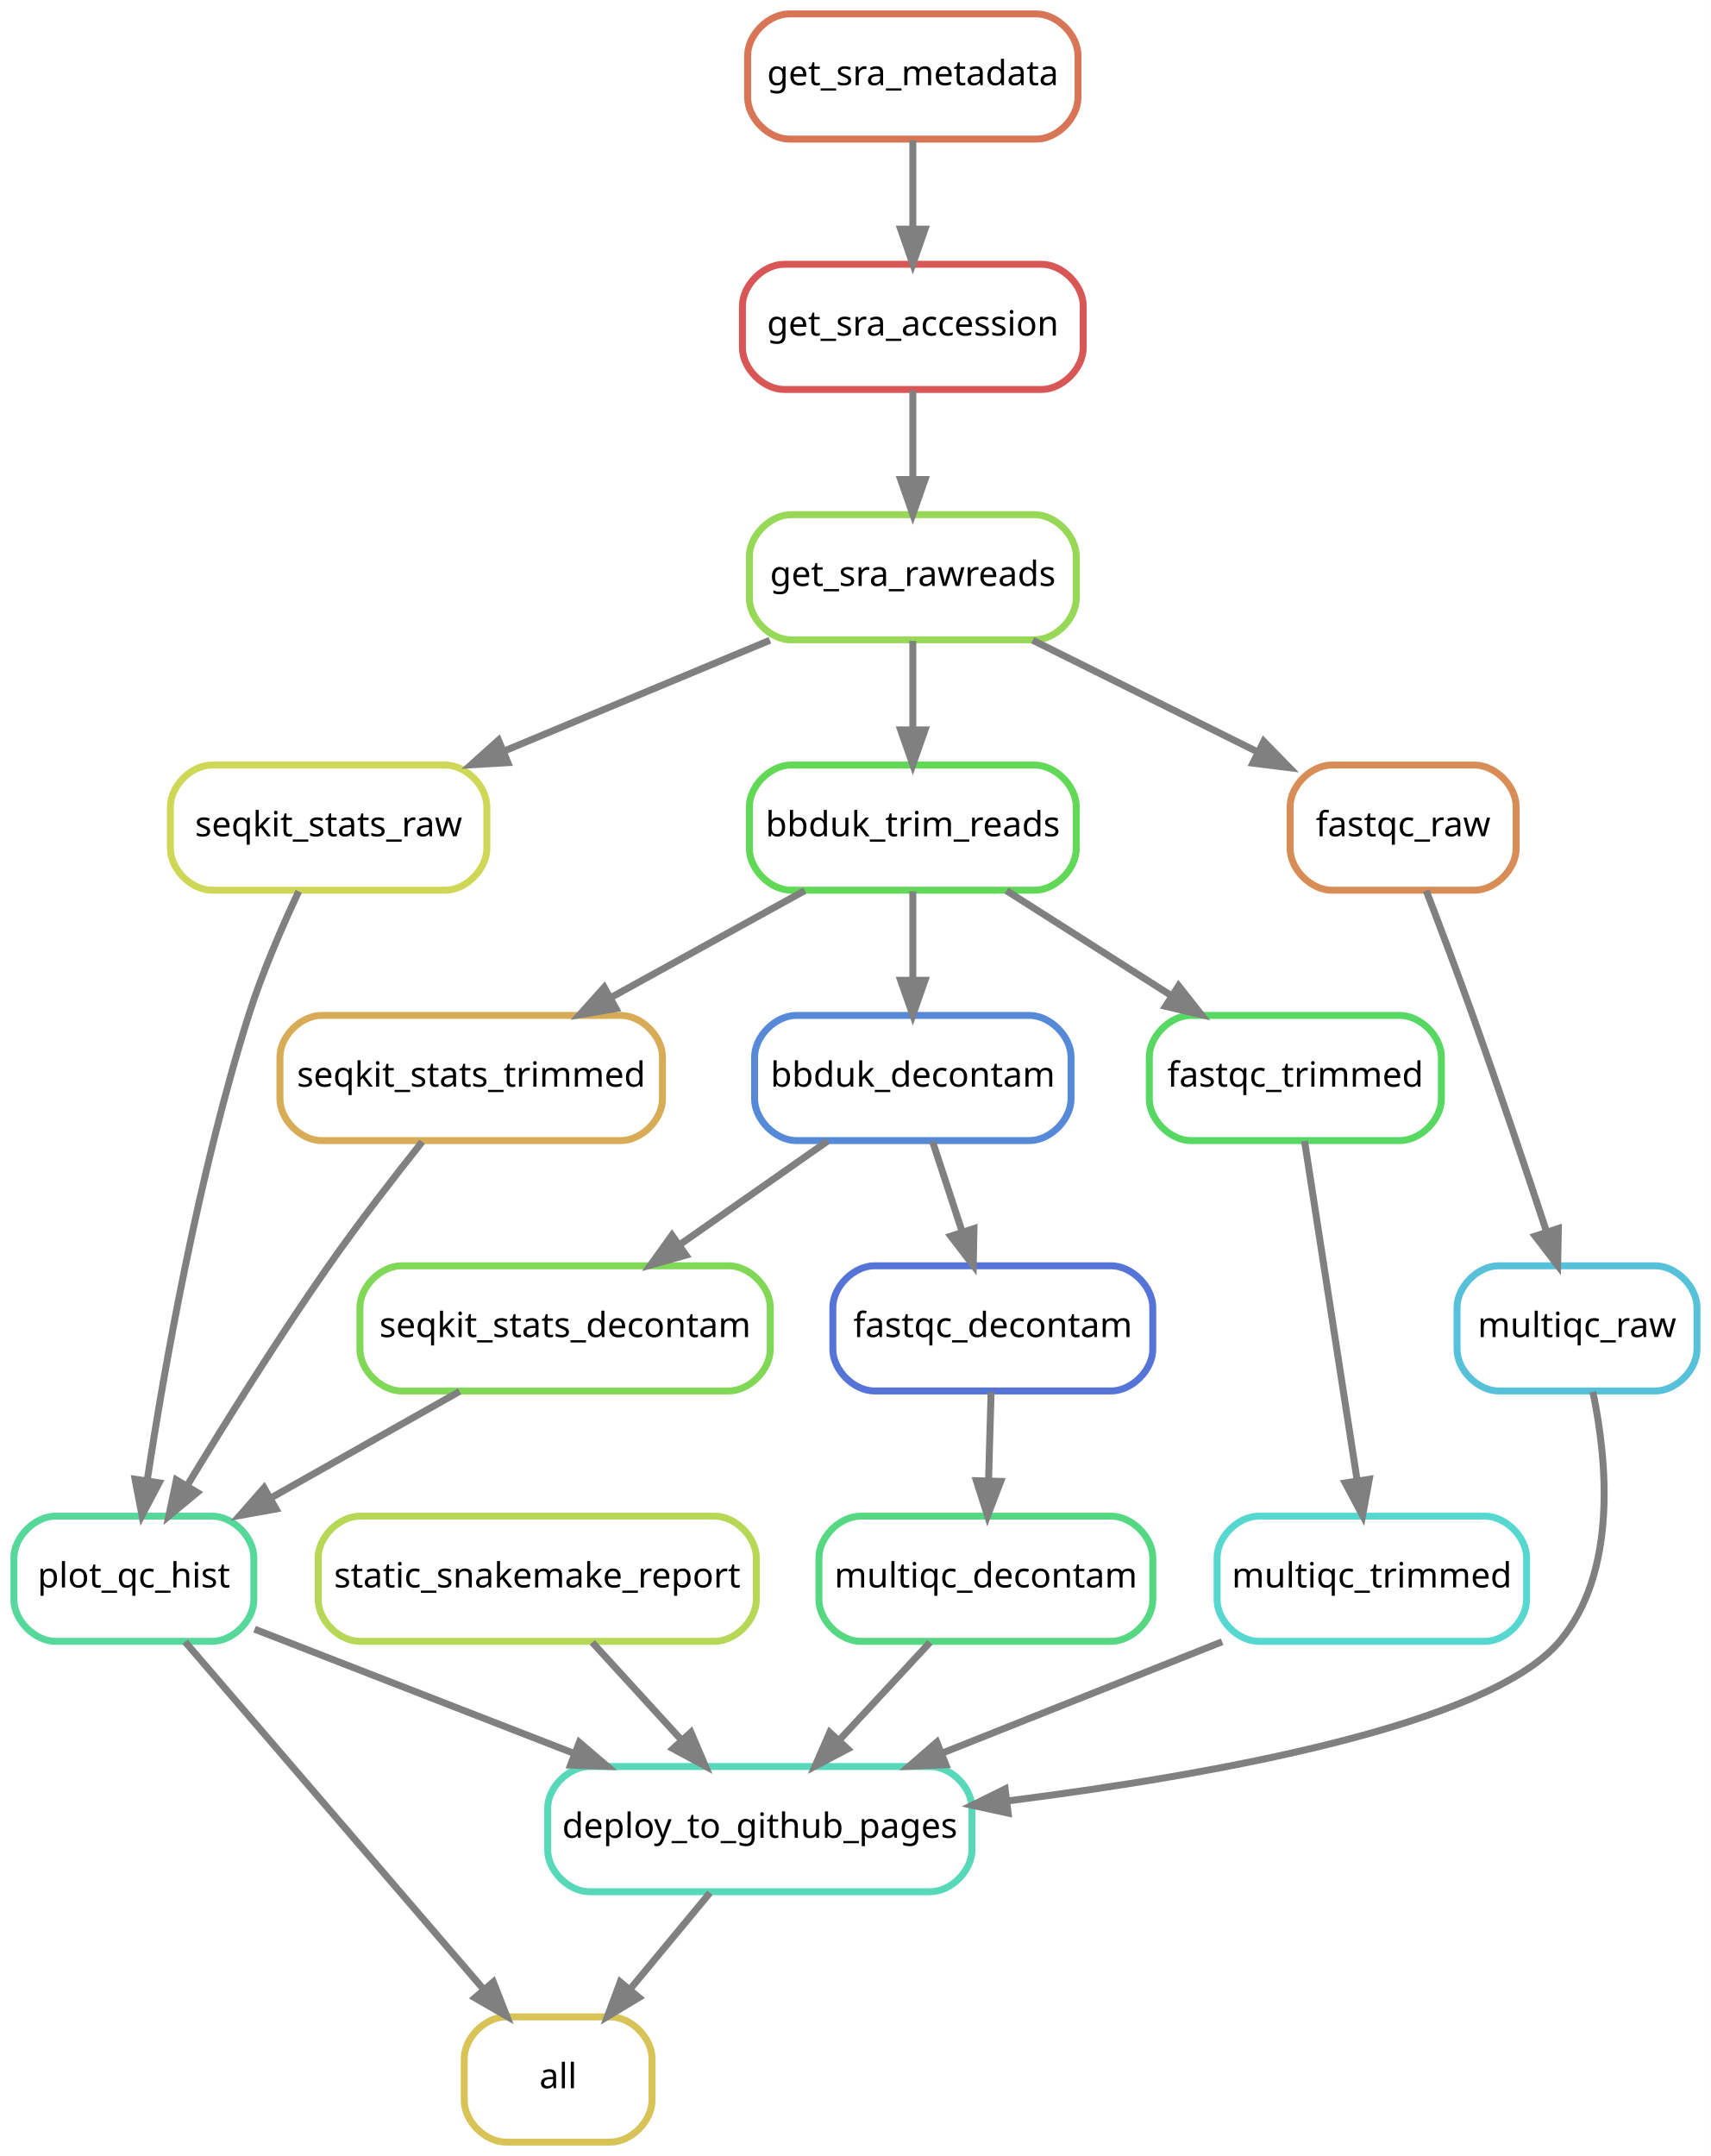
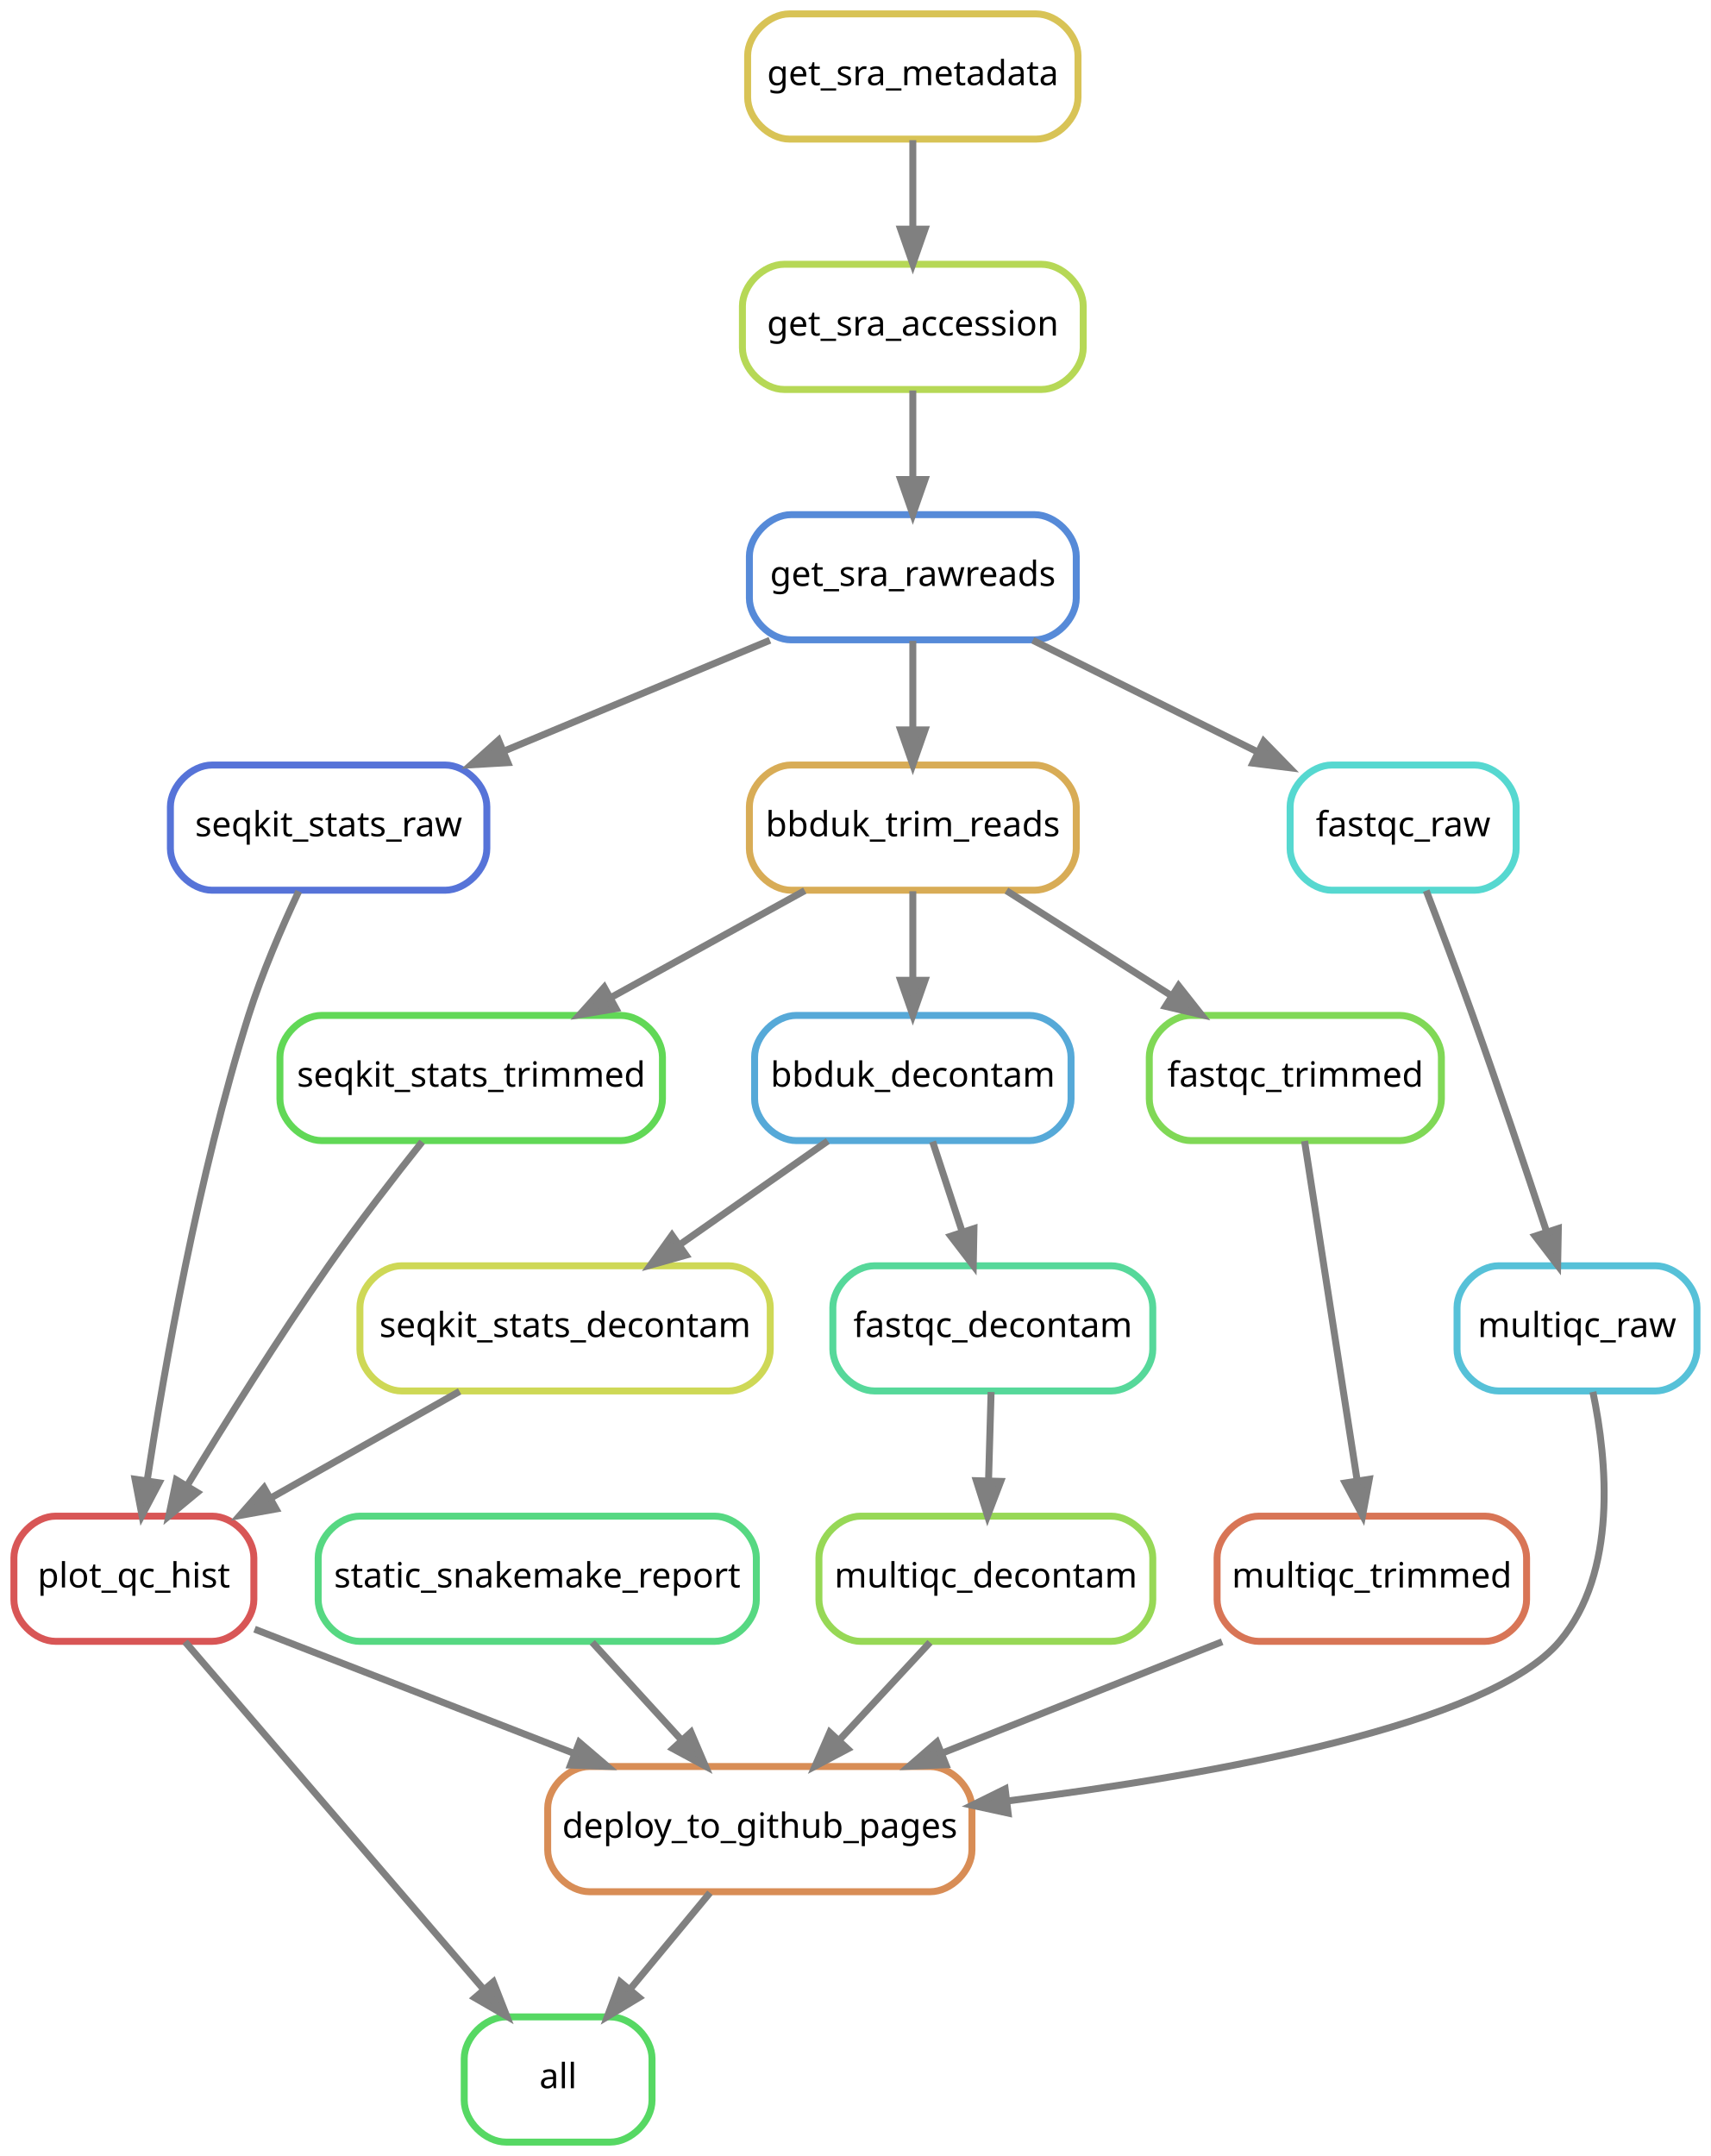
<svg xmlns="http://www.w3.org/2000/svg" width="492pt" height="620pt" viewBox="0.00 0.00 492.00 620.00">
  <g id="graph0" class="graph" transform="scale(1 1) rotate(0) translate(4 616)">
    <polygon fill="white" stroke="none" points="-4,4 -4,-616 488,-616 488,4 -4,4" />
    <g id="node1" class="node">
-       <path fill="none" stroke="#d8c356" stroke-width="2" d="M171.5,-36C171.5,-36 141.5,-36 141.5,-36 135.5,-36 129.5,-30 129.5,-24 129.5,-24 129.5,-12 129.5,-12 129.5,-6 135.5,0 141.5,0 141.5,0 171.5,0 171.5,0 177.5,0 183.5,-6 183.5,-12 183.5,-12 183.5,-24 183.5,-24 183.5,-30 177.5,-36 171.5,-36" />
+       <path fill="none" stroke="#56d863" stroke-width="2" d="M171.5,-36C171.5,-36 141.5,-36 141.5,-36 135.5,-36 129.5,-30 129.5,-24 129.5,-24 129.5,-12 129.5,-12 129.5,-6 135.5,0 141.5,0 141.5,0 171.5,0 171.5,0 177.5,0 183.5,-6 183.5,-12 183.5,-12 183.5,-24 183.5,-24 183.5,-30 177.5,-36 171.5,-36" />
      <text text-anchor="middle" x="156.5" y="-15.5" font-family="sans" font-size="10.00">all</text>
    </g>
    <g id="node2" class="node">
-       <path fill="none" stroke="#56d8b9" stroke-width="2" d="M263.5,-108C263.5,-108 165.5,-108 165.5,-108 159.5,-108 153.5,-102 153.5,-96 153.5,-96 153.5,-84 153.5,-84 153.5,-78 159.5,-72 165.5,-72 165.5,-72 263.5,-72 263.5,-72 269.5,-72 275.5,-78 275.5,-84 275.5,-84 275.5,-96 275.5,-96 275.5,-102 269.5,-108 263.5,-108" />
+       <path fill="none" stroke="#d88d56" stroke-width="2" d="M263.5,-108C263.5,-108 165.5,-108 165.5,-108 159.5,-108 153.5,-102 153.5,-96 153.5,-96 153.5,-84 153.5,-84 153.5,-78 159.5,-72 165.5,-72 165.5,-72 263.5,-72 263.5,-72 269.5,-72 275.5,-78 275.5,-84 275.5,-84 275.5,-96 275.5,-96 275.5,-102 269.5,-108 263.5,-108" />
      <text text-anchor="middle" x="214.5" y="-87.5" font-family="sans" font-size="10.00">deploy_to_github_pages</text>
    </g>
    <g id="edge2" class="edge">
      <path fill="none" stroke="grey" stroke-width="2" d="M200.16,-71.7C193.21,-63.3 184.73,-53.07 177.1,-43.86" />
      <polygon fill="grey" stroke="grey" stroke-width="2" points="179.75,-41.57 170.67,-36.1 174.36,-46.04 179.75,-41.57" />
    </g>
    <g id="node3" class="node">
-       <path fill="none" stroke="#b6d856" stroke-width="2" d="M201.5,-180C201.5,-180 99.5,-180 99.5,-180 93.5,-180 87.5,-174 87.5,-168 87.5,-168 87.5,-156 87.5,-156 87.5,-150 93.5,-144 99.5,-144 99.5,-144 201.5,-144 201.5,-144 207.5,-144 213.5,-150 213.5,-156 213.5,-156 213.5,-168 213.5,-168 213.5,-174 207.5,-180 201.5,-180" />
+       <path fill="none" stroke="#56d882" stroke-width="2" d="M201.5,-180C201.5,-180 99.5,-180 99.5,-180 93.5,-180 87.5,-174 87.5,-168 87.5,-168 87.5,-156 87.5,-156 87.5,-150 93.5,-144 99.5,-144 99.5,-144 201.5,-144 201.5,-144 207.5,-144 213.5,-150 213.5,-156 213.5,-156 213.5,-168 213.5,-168 213.5,-174 207.5,-180 201.5,-180" />
      <text text-anchor="middle" x="150.5" y="-159.5" font-family="sans" font-size="10.00">static_snakemake_report</text>
    </g>
-     <g id="edge3" class="edge">
+     <g id="edge5" class="edge">
      <path fill="none" stroke="grey" stroke-width="2" d="M166.32,-143.7C174.07,-135.22 183.54,-124.86 192.02,-115.58" />
      <polygon fill="grey" stroke="grey" stroke-width="2" points="194.7,-117.85 198.86,-108.1 189.53,-113.12 194.7,-117.85" />
    </g>
    <g id="node4" class="node">
-       <path fill="none" stroke="#56d89a" stroke-width="2" d="M57,-180C57,-180 12,-180 12,-180 6,-180 0,-174 0,-168 0,-168 0,-156 0,-156 0,-150 6,-144 12,-144 12,-144 57,-144 57,-144 63,-144 69,-150 69,-156 69,-156 69,-168 69,-168 69,-174 63,-180 57,-180" />
+       <path fill="none" stroke="#d85656" stroke-width="2" d="M57,-180C57,-180 12,-180 12,-180 6,-180 0,-174 0,-168 0,-168 0,-156 0,-156 0,-150 6,-144 12,-144 12,-144 57,-144 57,-144 63,-144 69,-150 69,-156 69,-156 69,-168 69,-168 69,-174 63,-180 57,-180" />
      <text text-anchor="middle" x="34.5" y="-159.5" font-family="sans" font-size="10.00">plot_qc_hist</text>
    </g>
    <g id="edge1" class="edge">
      <path fill="none" stroke="grey" stroke-width="2" d="M49.22,-143.87C70.56,-119.03 110.24,-72.85 134.9,-44.14" />
      <polygon fill="grey" stroke="grey" stroke-width="2" points="137.87,-46.06 141.73,-36.19 132.56,-41.49 137.87,-46.06" />
    </g>
-     <g id="edge7" class="edge">
+     <g id="edge3" class="edge">
      <path fill="none" stroke="grey" stroke-width="2" d="M69.21,-147.5C95.29,-137.36 131.5,-123.28 161.25,-111.71" />
      <polygon fill="grey" stroke="grey" stroke-width="2" points="162.6,-114.94 170.65,-108.05 160.07,-108.41 162.6,-114.94" />
    </g>
    <g id="node5" class="node">
-       <path fill="none" stroke="#ced856" stroke-width="2" d="M124,-396C124,-396 57,-396 57,-396 51,-396 45,-390 45,-384 45,-384 45,-372 45,-372 45,-366 51,-360 57,-360 57,-360 124,-360 124,-360 130,-360 136,-366 136,-372 136,-372 136,-384 136,-384 136,-390 130,-396 124,-396" />
+       <path fill="none" stroke="#5673d8" stroke-width="2" d="M124,-396C124,-396 57,-396 57,-396 51,-396 45,-390 45,-384 45,-384 45,-372 45,-372 45,-366 51,-360 57,-360 57,-360 124,-360 124,-360 130,-360 136,-366 136,-372 136,-372 136,-384 136,-384 136,-390 130,-396 124,-396" />
      <text text-anchor="middle" x="90.5" y="-375.5" font-family="sans" font-size="10.00">seqkit_stats_raw</text>
    </g>
-     <g id="edge8" class="edge">
+     <g id="edge9" class="edge">
      <path fill="none" stroke="grey" stroke-width="2" d="M81.9,-359.68C77.12,-349.49 71.37,-336.24 67.5,-324 52.99,-278.04 43.26,-222.64 38.32,-190.27" />
      <polygon fill="grey" stroke="grey" stroke-width="2" points="41.76,-189.59 36.83,-180.22 34.84,-190.62 41.76,-189.59" />
    </g>
    <g id="node6" class="node">
-       <path fill="none" stroke="#97d856" stroke-width="2" d="M293.5,-468C293.5,-468 223.5,-468 223.5,-468 217.5,-468 211.5,-462 211.5,-456 211.5,-456 211.5,-444 211.5,-444 211.5,-438 217.5,-432 223.5,-432 223.5,-432 293.5,-432 293.5,-432 299.5,-432 305.5,-438 305.5,-444 305.5,-444 305.5,-456 305.5,-456 305.5,-462 299.5,-468 293.5,-468" />
+       <path fill="none" stroke="#568ad8" stroke-width="2" d="M293.5,-468C293.5,-468 223.5,-468 223.5,-468 217.5,-468 211.5,-462 211.5,-456 211.5,-456 211.5,-444 211.5,-444 211.5,-438 217.5,-432 223.5,-432 223.5,-432 293.5,-432 293.5,-432 299.5,-432 305.5,-438 305.5,-444 305.5,-444 305.5,-456 305.5,-456 305.5,-462 299.5,-468 293.5,-468" />
      <text text-anchor="middle" x="258.5" y="-447.5" font-family="sans" font-size="10.00">get_sra_rawreads</text>
    </g>
    <g id="edge11" class="edge">
      <path fill="none" stroke="grey" stroke-width="2" d="M217.4,-431.88C194.33,-422.26 165.36,-410.19 140.93,-400.01" />
      <polygon fill="grey" stroke="grey" stroke-width="2" points="142.04,-396.68 131.46,-396.07 139.35,-403.15 142.04,-396.68" />
    </g>
    <g id="node10" class="node">
-       <path fill="none" stroke="#61d856" stroke-width="2" d="M293.5,-396C293.5,-396 223.5,-396 223.5,-396 217.5,-396 211.5,-390 211.5,-384 211.5,-384 211.5,-372 211.5,-372 211.5,-366 217.5,-360 223.5,-360 223.5,-360 293.5,-360 293.5,-360 299.5,-360 305.5,-366 305.5,-372 305.5,-372 305.5,-384 305.5,-384 305.5,-390 299.5,-396 293.5,-396" />
+       <path fill="none" stroke="#d8ac56" stroke-width="2" d="M293.5,-396C293.5,-396 223.5,-396 223.5,-396 217.5,-396 211.5,-390 211.5,-384 211.5,-384 211.5,-372 211.5,-372 211.5,-366 217.5,-360 223.5,-360 223.5,-360 293.5,-360 293.5,-360 299.5,-360 305.5,-366 305.5,-372 305.5,-372 305.5,-384 305.5,-384 305.5,-390 299.5,-396 293.5,-396" />
      <text text-anchor="middle" x="258.5" y="-375.5" font-family="sans" font-size="10.00">bbduk_trim_reads</text>
    </g>
    <g id="edge15" class="edge">
      <path fill="none" stroke="grey" stroke-width="2" d="M258.5,-431.7C258.5,-423.98 258.5,-414.71 258.5,-406.11" />
      <polygon fill="grey" stroke="grey" stroke-width="2" points="262,-406.1 258.5,-396.1 255,-406.1 262,-406.1" />
    </g>
    <g id="node14" class="node">
-       <path fill="none" stroke="#d88d56" stroke-width="2" d="M420,-396C420,-396 379,-396 379,-396 373,-396 367,-390 367,-384 367,-384 367,-372 367,-372 367,-366 373,-360 379,-360 379,-360 420,-360 420,-360 426,-360 432,-366 432,-372 432,-372 432,-384 432,-384 432,-390 426,-396 420,-396" />
+       <path fill="none" stroke="#56d8d0" stroke-width="2" d="M420,-396C420,-396 379,-396 379,-396 373,-396 367,-390 367,-384 367,-384 367,-372 367,-372 367,-366 373,-360 379,-360 379,-360 420,-360 420,-360 426,-360 432,-366 432,-372 432,-372 432,-384 432,-384 432,-390 426,-396 420,-396" />
      <text text-anchor="middle" x="399.5" y="-375.5" font-family="sans" font-size="10.00">fastqc_raw</text>
    </g>
    <g id="edge19" class="edge">
      <path fill="none" stroke="grey" stroke-width="2" d="M292.99,-431.88C312.51,-422.19 337.05,-410 357.66,-399.77" />
      <polygon fill="grey" stroke="grey" stroke-width="2" points="359.42,-402.81 366.82,-395.23 356.3,-396.54 359.42,-402.81" />
    </g>
    <g id="node7" class="node">
-       <path fill="none" stroke="#d85656" stroke-width="2" d="M295.5,-540C295.5,-540 221.5,-540 221.5,-540 215.5,-540 209.5,-534 209.5,-528 209.5,-528 209.5,-516 209.5,-516 209.5,-510 215.5,-504 221.5,-504 221.5,-504 295.5,-504 295.5,-504 301.5,-504 307.5,-510 307.5,-516 307.5,-516 307.5,-528 307.5,-528 307.5,-534 301.5,-540 295.5,-540" />
+       <path fill="none" stroke="#b6d856" stroke-width="2" d="M295.5,-540C295.5,-540 221.5,-540 221.5,-540 215.5,-540 209.5,-534 209.5,-528 209.5,-528 209.5,-516 209.5,-516 209.5,-510 215.5,-504 221.5,-504 221.5,-504 295.5,-504 295.5,-504 301.5,-504 307.5,-510 307.5,-516 307.5,-516 307.5,-528 307.5,-528 307.5,-534 301.5,-540 295.5,-540" />
      <text text-anchor="middle" x="258.5" y="-519.5" font-family="sans" font-size="10.00">get_sra_accession</text>
    </g>
    <g id="edge12" class="edge">
      <path fill="none" stroke="grey" stroke-width="2" d="M258.5,-503.7C258.5,-495.98 258.5,-486.71 258.5,-478.11" />
      <polygon fill="grey" stroke="grey" stroke-width="2" points="262,-478.1 258.5,-468.1 255,-478.1 262,-478.1" />
    </g>
    <g id="node8" class="node">
-       <path fill="none" stroke="#d87556" stroke-width="2" d="M294,-612C294,-612 223,-612 223,-612 217,-612 211,-606 211,-600 211,-600 211,-588 211,-588 211,-582 217,-576 223,-576 223,-576 294,-576 294,-576 300,-576 306,-582 306,-588 306,-588 306,-600 306,-600 306,-606 300,-612 294,-612" />
+       <path fill="none" stroke="#d8c356" stroke-width="2" d="M294,-612C294,-612 223,-612 223,-612 217,-612 211,-606 211,-600 211,-600 211,-588 211,-588 211,-582 217,-576 223,-576 223,-576 294,-576 294,-576 300,-576 306,-582 306,-588 306,-588 306,-600 306,-600 306,-606 300,-612 294,-612" />
      <text text-anchor="middle" x="258.5" y="-591.5" font-family="sans" font-size="10.00">get_sra_metadata</text>
    </g>
    <g id="edge13" class="edge">
      <path fill="none" stroke="grey" stroke-width="2" d="M258.5,-575.7C258.5,-567.98 258.5,-558.71 258.5,-550.11" />
      <polygon fill="grey" stroke="grey" stroke-width="2" points="262,-550.1 258.5,-540.1 255,-550.1 262,-550.1" />
    </g>
    <g id="node9" class="node">
-       <path fill="none" stroke="#d8ac56" stroke-width="2" d="M174.5,-324C174.5,-324 88.5,-324 88.5,-324 82.5,-324 76.5,-318 76.5,-312 76.5,-312 76.5,-300 76.5,-300 76.5,-294 82.5,-288 88.5,-288 88.5,-288 174.5,-288 174.5,-288 180.5,-288 186.5,-294 186.5,-300 186.5,-300 186.5,-312 186.5,-312 186.5,-318 180.5,-324 174.5,-324" />
+       <path fill="none" stroke="#61d856" stroke-width="2" d="M174.5,-324C174.5,-324 88.5,-324 88.5,-324 82.5,-324 76.5,-318 76.5,-312 76.5,-312 76.5,-300 76.5,-300 76.5,-294 82.5,-288 88.5,-288 88.5,-288 174.5,-288 174.5,-288 180.5,-288 186.5,-294 186.5,-300 186.5,-300 186.5,-312 186.5,-312 186.5,-318 180.5,-324 174.5,-324" />
      <text text-anchor="middle" x="131.5" y="-303.5" font-family="sans" font-size="10.00">seqkit_stats_trimmed</text>
    </g>
    <g id="edge10" class="edge">
      <path fill="none" stroke="grey" stroke-width="2" d="M117.4,-287.65C109.28,-277.45 99.03,-264.2 90.5,-252 75.98,-231.23 60.75,-206.82 49.84,-188.82" />
      <polygon fill="grey" stroke="grey" stroke-width="2" points="52.71,-186.81 44.55,-180.05 46.71,-190.42 52.71,-186.81" />
    </g>
    <g id="edge14" class="edge">
      <path fill="none" stroke="grey" stroke-width="2" d="M227.43,-359.88C210.67,-350.64 189.79,-339.13 171.8,-329.21" />
      <polygon fill="grey" stroke="grey" stroke-width="2" points="173.13,-325.95 162.69,-324.19 169.76,-332.08 173.13,-325.95" />
    </g>
    <g id="node12" class="node">
-       <path fill="none" stroke="#568ad8" stroke-width="2" d="M292,-324C292,-324 225,-324 225,-324 219,-324 213,-318 213,-312 213,-312 213,-300 213,-300 213,-294 219,-288 225,-288 225,-288 292,-288 292,-288 298,-288 304,-294 304,-300 304,-300 304,-312 304,-312 304,-318 298,-324 292,-324" />
+       <path fill="none" stroke="#56a9d8" stroke-width="2" d="M292,-324C292,-324 225,-324 225,-324 219,-324 213,-318 213,-312 213,-312 213,-300 213,-300 213,-294 219,-288 225,-288 225,-288 292,-288 292,-288 298,-288 304,-294 304,-300 304,-300 304,-312 304,-312 304,-318 298,-324 292,-324" />
      <text text-anchor="middle" x="258.5" y="-303.5" font-family="sans" font-size="10.00">bbduk_decontam</text>
    </g>
    <g id="edge17" class="edge">
      <path fill="none" stroke="grey" stroke-width="2" d="M258.5,-359.7C258.5,-351.98 258.5,-342.71 258.5,-334.11" />
      <polygon fill="grey" stroke="grey" stroke-width="2" points="262,-334.1 258.5,-324.1 255,-334.1 262,-334.1" />
    </g>
    <g id="node16" class="node">
-       <path fill="none" stroke="#56d863" stroke-width="2" d="M398.5,-324C398.5,-324 338.5,-324 338.5,-324 332.5,-324 326.5,-318 326.5,-312 326.5,-312 326.5,-300 326.5,-300 326.5,-294 332.5,-288 338.5,-288 338.5,-288 398.5,-288 398.5,-288 404.5,-288 410.5,-294 410.5,-300 410.5,-300 410.5,-312 410.5,-312 410.5,-318 404.5,-324 398.5,-324" />
+       <path fill="none" stroke="#80d856" stroke-width="2" d="M398.5,-324C398.5,-324 338.5,-324 338.5,-324 332.5,-324 326.5,-318 326.5,-312 326.5,-312 326.5,-300 326.5,-300 326.5,-294 332.5,-288 338.5,-288 338.5,-288 398.5,-288 398.5,-288 404.5,-288 410.5,-294 410.5,-300 410.5,-300 410.5,-312 410.5,-312 410.5,-318 404.5,-324 398.5,-324" />
      <text text-anchor="middle" x="368.5" y="-303.5" font-family="sans" font-size="10.00">fastqc_trimmed</text>
    </g>
    <g id="edge21" class="edge">
      <path fill="none" stroke="grey" stroke-width="2" d="M285.41,-359.88C299.66,-350.81 317.35,-339.55 332.74,-329.76" />
      <polygon fill="grey" stroke="grey" stroke-width="2" points="334.93,-332.51 341.49,-324.19 331.17,-326.61 334.93,-332.51" />
    </g>
    <g id="node11" class="node">
-       <path fill="none" stroke="#80d856" stroke-width="2" d="M205.5,-252C205.5,-252 111.5,-252 111.5,-252 105.5,-252 99.5,-246 99.5,-240 99.5,-240 99.5,-228 99.5,-228 99.5,-222 105.5,-216 111.5,-216 111.5,-216 205.5,-216 205.5,-216 211.5,-216 217.5,-222 217.5,-228 217.5,-228 217.5,-240 217.5,-240 217.5,-246 211.5,-252 205.5,-252" />
+       <path fill="none" stroke="#ced856" stroke-width="2" d="M205.5,-252C205.5,-252 111.5,-252 111.5,-252 105.5,-252 99.5,-246 99.5,-240 99.5,-240 99.5,-228 99.5,-228 99.5,-222 105.5,-216 111.5,-216 111.5,-216 205.5,-216 205.5,-216 211.5,-216 217.5,-222 217.5,-228 217.5,-228 217.5,-240 217.5,-240 217.5,-246 211.5,-252 205.5,-252" />
      <text text-anchor="middle" x="158.5" y="-231.5" font-family="sans" font-size="10.00">seqkit_stats_decontam</text>
    </g>
-     <g id="edge9" class="edge">
+     <g id="edge8" class="edge">
      <path fill="none" stroke="grey" stroke-width="2" d="M128.17,-215.88C111.8,-206.64 91.42,-195.13 73.85,-185.21" />
      <polygon fill="grey" stroke="grey" stroke-width="2" points="75.38,-182.06 64.95,-180.19 71.94,-188.15 75.38,-182.06" />
    </g>
    <g id="edge16" class="edge">
      <path fill="none" stroke="grey" stroke-width="2" d="M234.04,-287.88C221.2,-278.89 205.3,-267.76 191.41,-258.03" />
      <polygon fill="grey" stroke="grey" stroke-width="2" points="193.26,-255.06 183.06,-252.19 189.24,-260.79 193.26,-255.06" />
    </g>
    <g id="node18" class="node">
-       <path fill="none" stroke="#5673d8" stroke-width="2" d="M315.5,-252C315.5,-252 247.5,-252 247.5,-252 241.5,-252 235.5,-246 235.5,-240 235.5,-240 235.5,-228 235.5,-228 235.5,-222 241.5,-216 247.5,-216 247.5,-216 315.5,-216 315.5,-216 321.5,-216 327.5,-222 327.5,-228 327.5,-228 327.5,-240 327.5,-240 327.5,-246 321.5,-252 315.5,-252" />
+       <path fill="none" stroke="#56d89a" stroke-width="2" d="M315.5,-252C315.5,-252 247.5,-252 247.5,-252 241.5,-252 235.5,-246 235.5,-240 235.5,-240 235.5,-228 235.5,-228 235.5,-222 241.5,-216 247.5,-216 247.5,-216 315.5,-216 315.5,-216 321.5,-216 327.5,-222 327.5,-228 327.5,-228 327.5,-240 327.5,-240 327.5,-246 321.5,-252 315.5,-252" />
      <text text-anchor="middle" x="281.5" y="-231.5" font-family="sans" font-size="10.00">fastqc_decontam</text>
    </g>
    <g id="edge23" class="edge">
      <path fill="none" stroke="grey" stroke-width="2" d="M264.19,-287.7C266.75,-279.9 269.83,-270.51 272.68,-261.83" />
      <polygon fill="grey" stroke="grey" stroke-width="2" points="276.08,-262.7 275.88,-252.1 269.43,-260.51 276.08,-262.7" />
    </g>
    <g id="node13" class="node">
      <path fill="none" stroke="#56c1d8" stroke-width="2" d="M472,-252C472,-252 427,-252 427,-252 421,-252 415,-246 415,-240 415,-240 415,-228 415,-228 415,-222 421,-216 427,-216 427,-216 472,-216 472,-216 478,-216 484,-222 484,-228 484,-228 484,-240 484,-240 484,-246 478,-252 472,-252" />
      <text text-anchor="middle" x="449.5" y="-231.5" font-family="sans" font-size="10.00">multiqc_raw</text>
    </g>
-     <g id="edge5" class="edge">
+     <g id="edge6" class="edge">
      <path fill="none" stroke="grey" stroke-width="2" d="M454.07,-215.73C458.17,-196 461.25,-163.88 444.5,-144 424.22,-119.93 345.46,-105.67 285.71,-98.1" />
      <polygon fill="grey" stroke="grey" stroke-width="2" points="285.9,-94.6 275.55,-96.86 285.05,-101.55 285.9,-94.6" />
    </g>
    <g id="edge18" class="edge">
      <path fill="none" stroke="grey" stroke-width="2" d="M406.14,-359.87C410.11,-349.52 415.2,-336.04 419.5,-324 426.93,-303.2 434.89,-279.51 440.75,-261.79" />
      <polygon fill="grey" stroke="grey" stroke-width="2" points="444.13,-262.72 443.93,-252.12 437.48,-260.53 444.13,-262.72" />
    </g>
    <g id="node15" class="node">
-       <path fill="none" stroke="#56d8d0" stroke-width="2" d="M423,-180C423,-180 358,-180 358,-180 352,-180 346,-174 346,-168 346,-168 346,-156 346,-156 346,-150 352,-144 358,-144 358,-144 423,-144 423,-144 429,-144 435,-150 435,-156 435,-156 435,-168 435,-168 435,-174 429,-180 423,-180" />
+       <path fill="none" stroke="#d87556" stroke-width="2" d="M423,-180C423,-180 358,-180 358,-180 352,-180 346,-174 346,-168 346,-168 346,-156 346,-156 346,-150 352,-144 358,-144 358,-144 423,-144 423,-144 429,-144 435,-150 435,-156 435,-156 435,-168 435,-168 435,-174 429,-180 423,-180" />
      <text text-anchor="middle" x="390.5" y="-159.5" font-family="sans" font-size="10.00">multiqc_trimmed</text>
    </g>
    <g id="edge4" class="edge">
      <path fill="none" stroke="grey" stroke-width="2" d="M347.45,-143.88C323.17,-134.22 292.66,-122.09 266.99,-111.88" />
      <polygon fill="grey" stroke="grey" stroke-width="2" points="268,-108.51 257.41,-108.07 265.41,-115.02 268,-108.51" />
    </g>
    <g id="edge20" class="edge">
      <path fill="none" stroke="grey" stroke-width="2" d="M371.15,-287.87C374.9,-263.67 381.79,-219.21 386.26,-190.39" />
      <polygon fill="grey" stroke="grey" stroke-width="2" points="389.76,-190.61 387.84,-180.19 382.85,-189.54 389.76,-190.61" />
    </g>
    <g id="node17" class="node">
-       <path fill="none" stroke="#56d882" stroke-width="2" d="M315.5,-180C315.5,-180 243.5,-180 243.5,-180 237.5,-180 231.5,-174 231.5,-168 231.5,-168 231.5,-156 231.5,-156 231.5,-150 237.5,-144 243.5,-144 243.5,-144 315.5,-144 315.5,-144 321.5,-144 327.5,-150 327.5,-156 327.5,-156 327.5,-168 327.5,-168 327.5,-174 321.5,-180 315.5,-180" />
+       <path fill="none" stroke="#97d856" stroke-width="2" d="M315.5,-180C315.5,-180 243.5,-180 243.5,-180 237.5,-180 231.5,-174 231.5,-168 231.5,-168 231.5,-156 231.5,-156 231.5,-150 237.5,-144 243.5,-144 243.5,-144 315.5,-144 315.5,-144 321.5,-144 327.5,-150 327.5,-156 327.5,-156 327.5,-168 327.5,-168 327.5,-174 321.5,-180 315.5,-180" />
      <text text-anchor="middle" x="279.5" y="-159.5" font-family="sans" font-size="10.00">multiqc_decontam</text>
    </g>
-     <g id="edge6" class="edge">
+     <g id="edge7" class="edge">
      <path fill="none" stroke="grey" stroke-width="2" d="M263.43,-143.7C255.56,-135.22 245.94,-124.86 237.33,-115.58" />
      <polygon fill="grey" stroke="grey" stroke-width="2" points="239.75,-113.05 230.38,-108.1 234.62,-117.81 239.75,-113.05" />
    </g>
    <g id="edge22" class="edge">
      <path fill="none" stroke="grey" stroke-width="2" d="M281.01,-215.7C280.79,-207.98 280.52,-198.71 280.27,-190.11" />
      <polygon fill="grey" stroke="grey" stroke-width="2" points="283.77,-190 279.99,-180.1 276.78,-190.2 283.77,-190" />
    </g>
  </g>
</svg>
